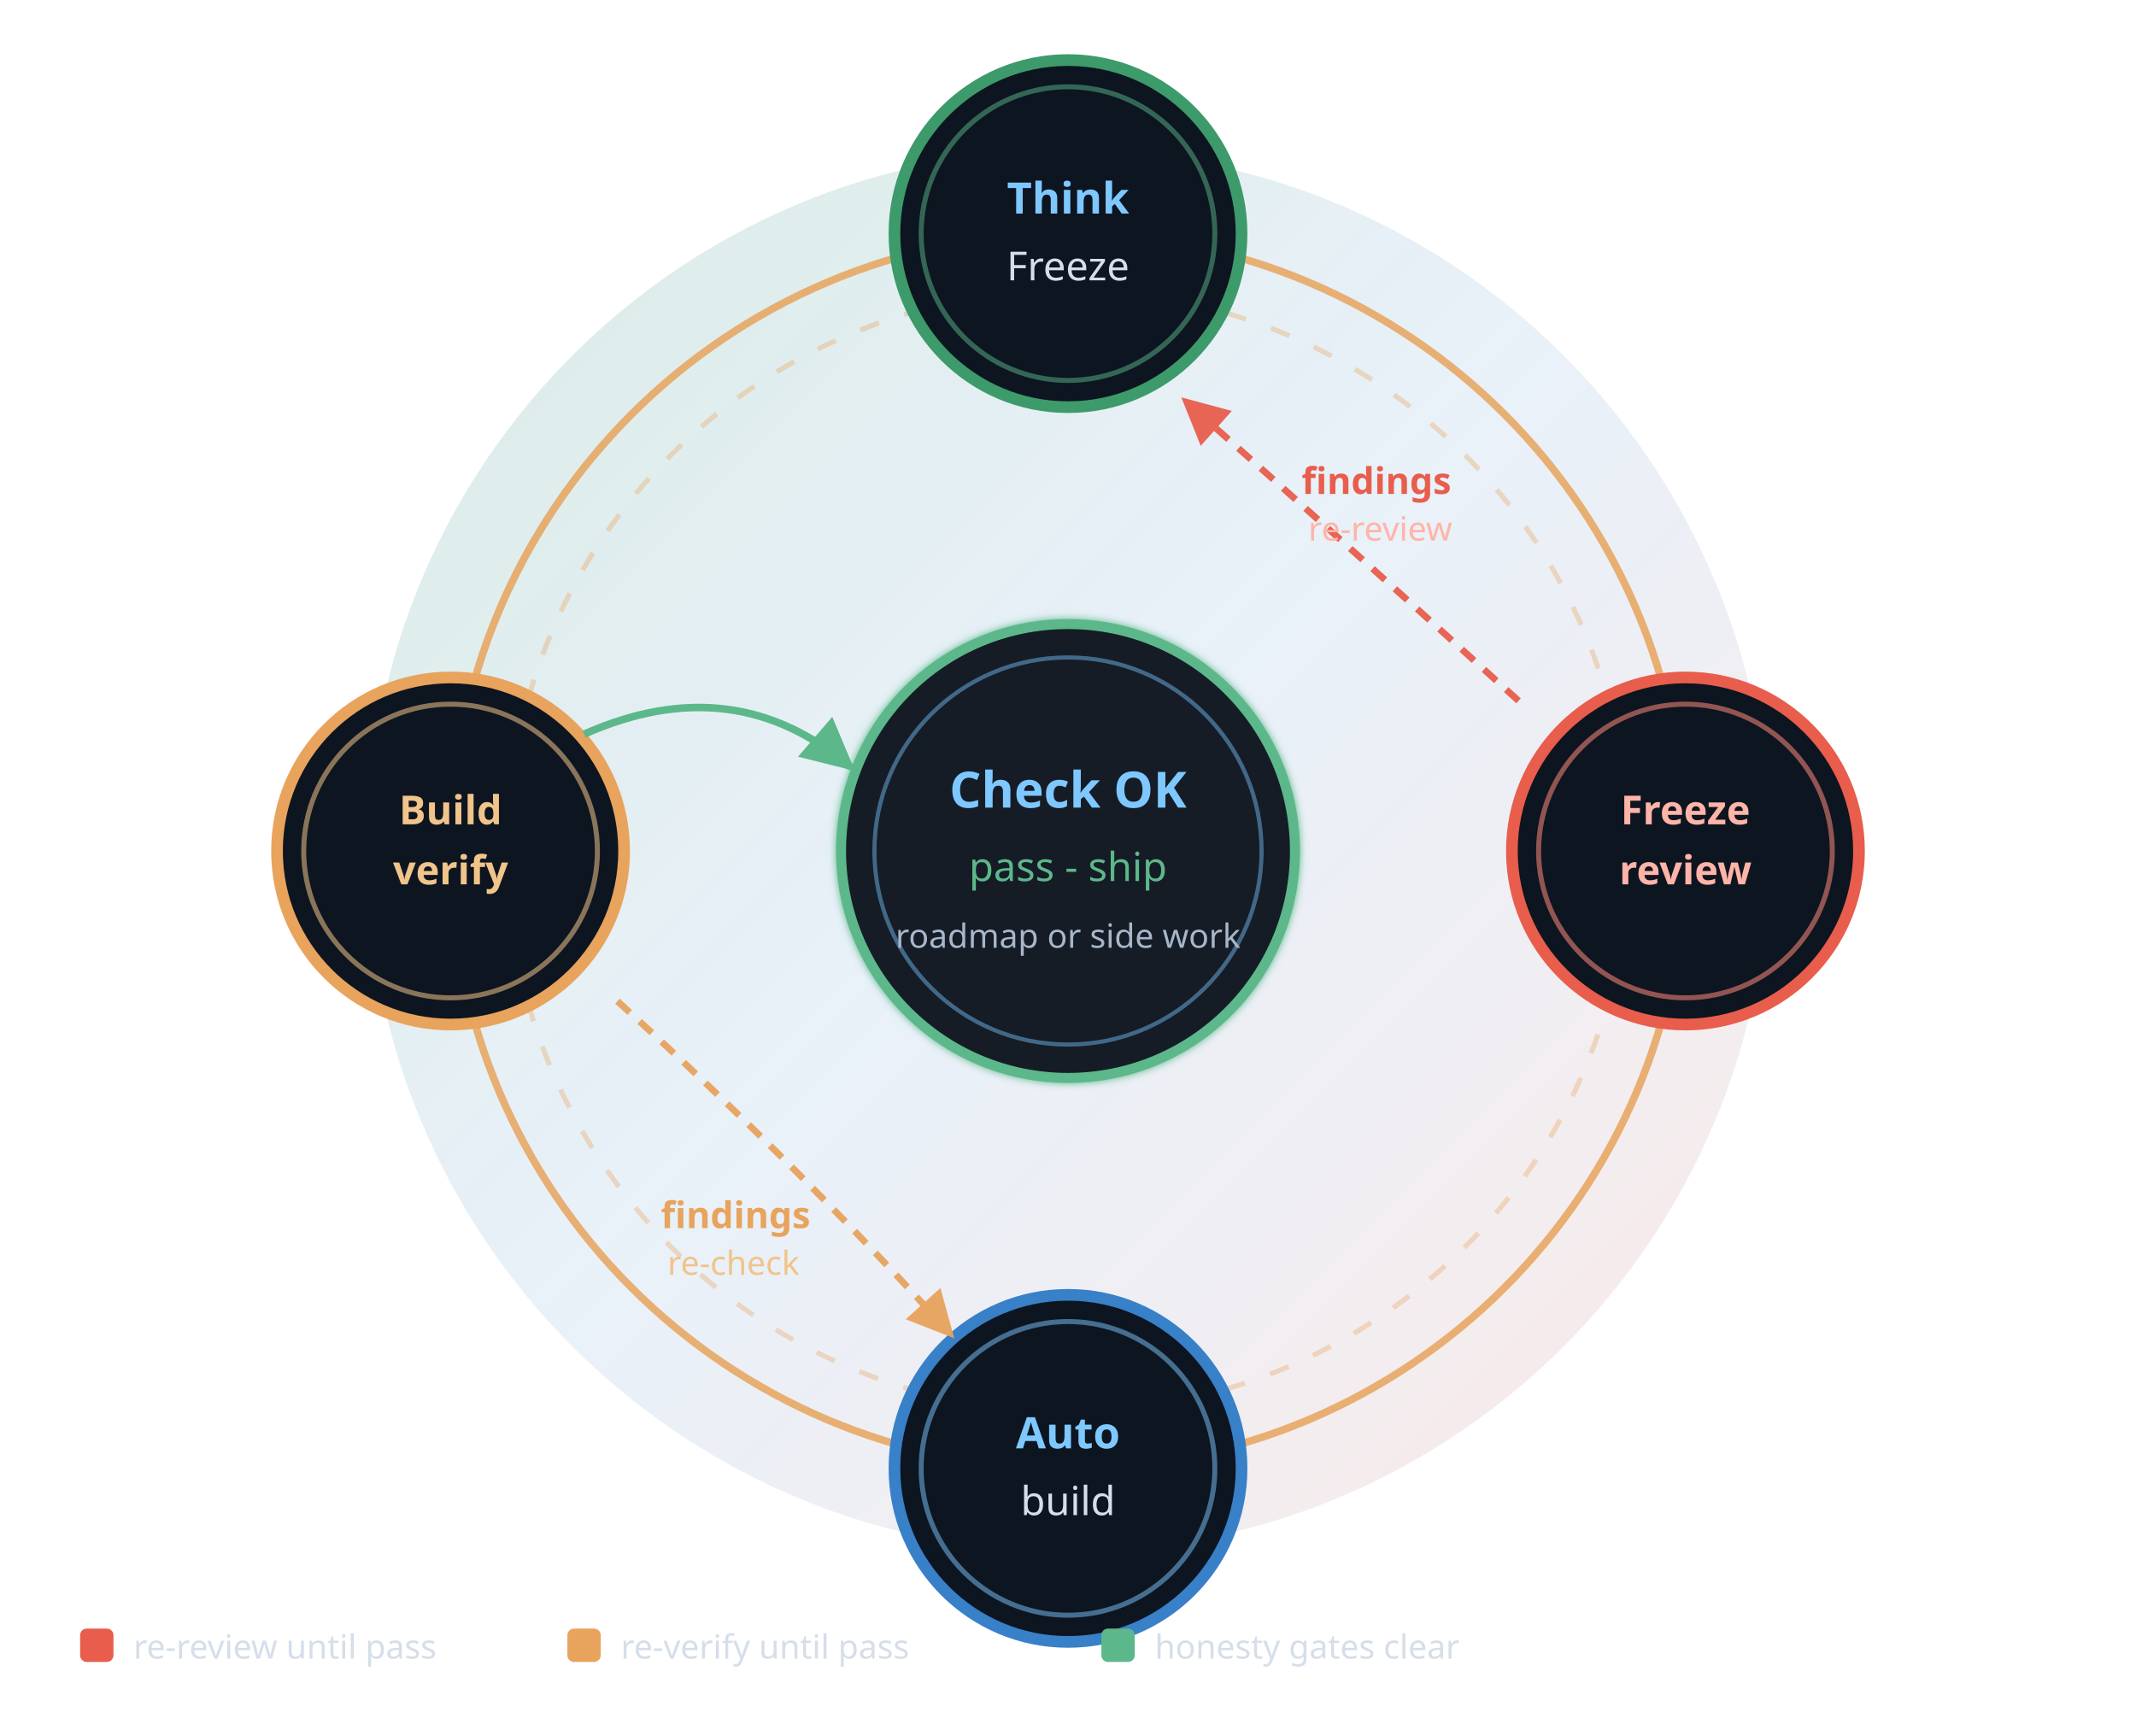
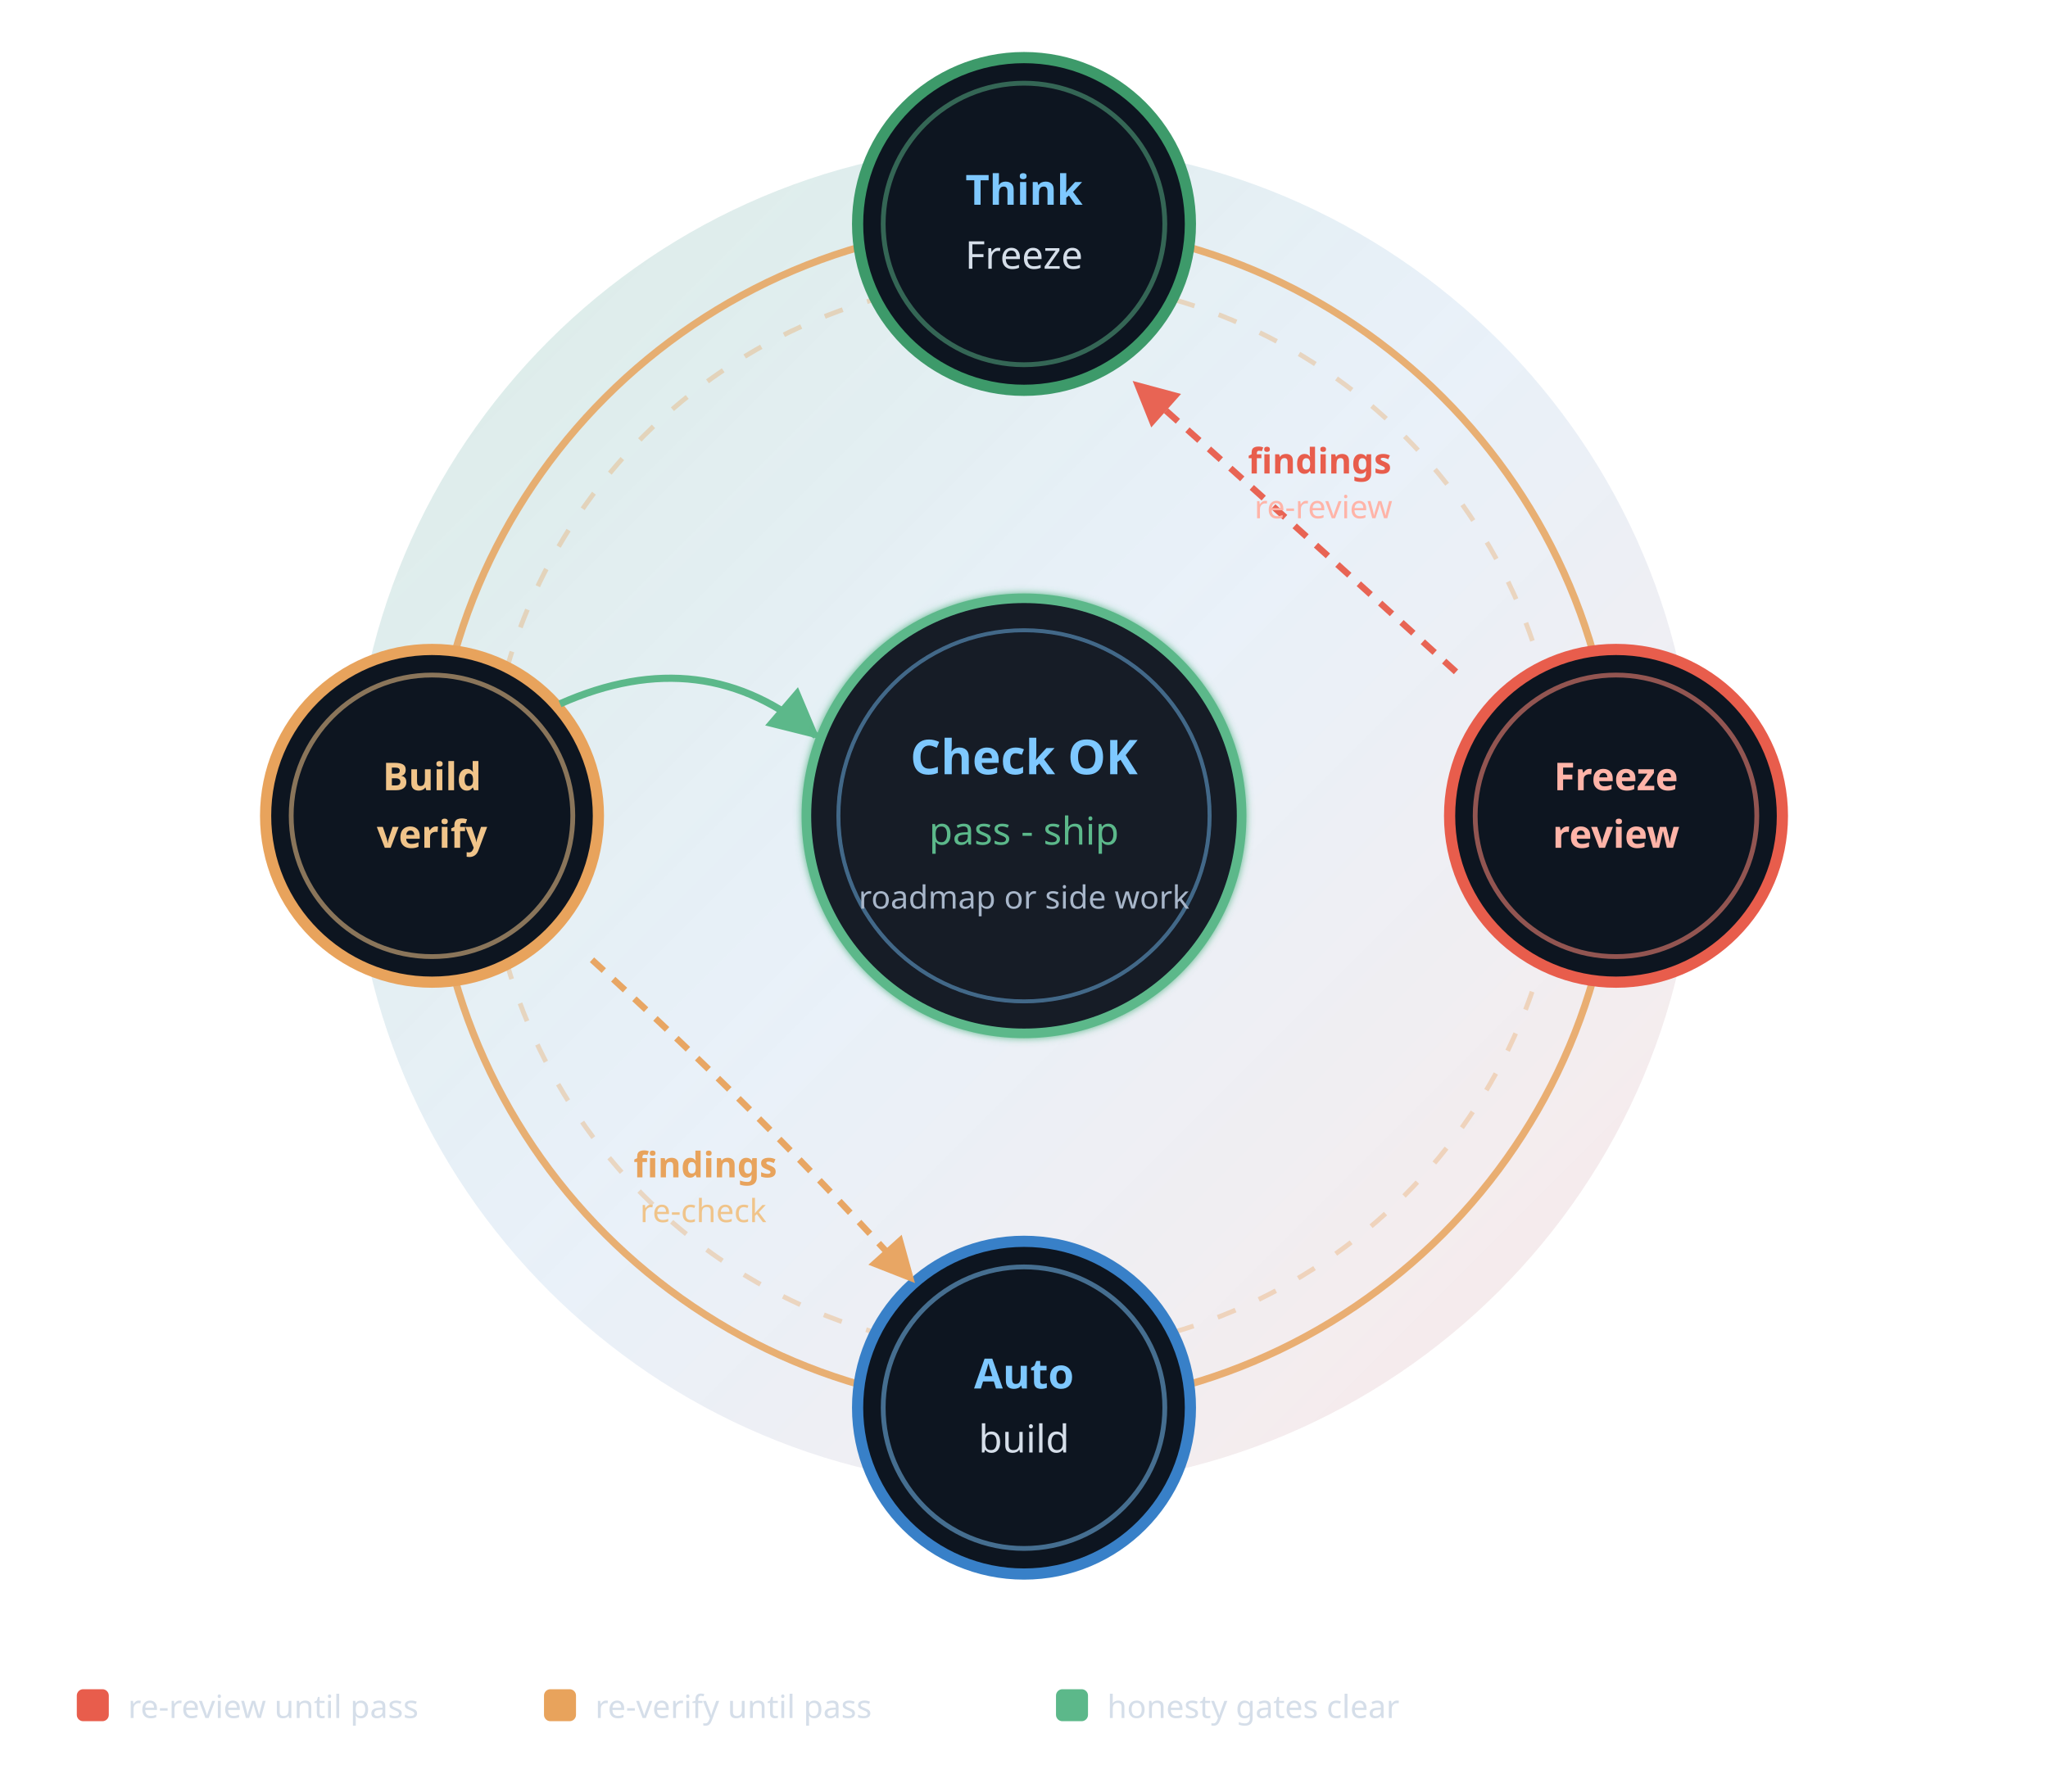
- <svg xmlns="http://www.w3.org/2000/svg" width="640" height="520" viewBox="0 0 640 520" role="img" aria-labelledby="hlTitle hlDesc">
+ <svg xmlns="http://www.w3.org/2000/svg" width="640" height="560" viewBox="0 0 640 560" role="img" aria-labelledby="hlTitle hlDesc">
  <defs>
    <linearGradient id="hlGlow" x1="0%" y1="0%" x2="100%" y2="100%">
      <stop offset="0%" stop-color="#3d9a6a" stop-opacity="0.35" />
      <stop offset="50%" stop-color="#3880c8" stop-opacity="0.2" />
      <stop offset="100%" stop-color="#e85d4c" stop-opacity="0.25" />
    </linearGradient>
    <filter id="hlSoft" x="-20%" y="-20%" width="140%" height="140%">
      <feGaussianBlur stdDeviation="1.2" result="b" />
      <feMerge>
        <feMergeNode in="b" />
        <feMergeNode in="SourceGraphic" />
      </feMerge>
    </filter>
    <marker id="hlArrow" viewBox="0 0 10 10" refX="9" refY="5" markerWidth="7" markerHeight="7" orient="auto-start-reverse">
      <path d="M0 0 L10 5 L0 10 z" fill="#e8a35c" />
    </marker>
    <marker id="hlArrowGreen" viewBox="0 0 10 10" refX="9" refY="5" markerWidth="7" markerHeight="7" orient="auto-start-reverse">
      <path d="M0 0 L10 5 L0 10 z" fill="#5cb88a" />
    </marker>
    <marker id="hlArrowRed" viewBox="0 0 10 10" refX="9" refY="5" markerWidth="7" markerHeight="7" orient="auto-start-reverse">
      <path d="M0 0 L10 5 L0 10 z" fill="#e85d4c" />
    </marker>
  </defs>
  <circle cx="320" cy="255" r="210" fill="url(#hlGlow)" opacity="0.55" />
  <circle cx="320" cy="255" r="168" fill="none" stroke="rgba(232,163,92,0.35)" stroke-width="1.5" stroke-dasharray="6 8" />
  <path d="M320 70            A185 185 0 0 1 505 255            A185 185 0 0 1 320 440            A185 185 0 0 1 135 255            A185 185 0 0 1 320 70" fill="none" stroke="#e8a35c" stroke-width="2.25" opacity="0.85" marker-mid="url(#hlArrow)" />
  <g transform="translate(320 70)">
    <circle r="52" fill="#0d1520" stroke="#3d9a6a" stroke-width="3.5" />
    <circle r="44" fill="none" stroke="#5cb88a" stroke-width="1.5" opacity="0.5" />
    <text text-anchor="middle" y="-6" font-family="IBM Plex Sans, Segoe UI, sans-serif" font-size="13" font-weight="700" fill="#7ec8ff">Think</text>
    <text text-anchor="middle" y="14" font-family="IBM Plex Sans, Segoe UI, sans-serif" font-size="12" fill="#d5dee9">Freeze</text>
  </g>
  <g transform="translate(505 255)">
    <circle r="52" fill="#0d1520" stroke="#e85d4c" stroke-width="3.5" />
    <circle r="44" fill="none" stroke="#ff8a7a" stroke-width="1.5" opacity="0.55" />
    <text text-anchor="middle" y="-8" font-family="IBM Plex Sans, Segoe UI, sans-serif" font-size="12" font-weight="700" fill="#ffb4a8">Freeze</text>
    <text text-anchor="middle" y="10" font-family="IBM Plex Sans, Segoe UI, sans-serif" font-size="12" font-weight="700" fill="#ffb4a8">review</text>
  </g>
  <g transform="translate(320 440)">
    <circle r="52" fill="#0d1520" stroke="#3880c8" stroke-width="3.5" />
    <circle r="44" fill="none" stroke="#7ec8ff" stroke-width="1.5" opacity="0.5" />
    <text text-anchor="middle" y="-6" font-family="IBM Plex Sans, Segoe UI, sans-serif" font-size="13" font-weight="700" fill="#7ec8ff">Auto</text>
    <text text-anchor="middle" y="14" font-family="IBM Plex Sans, Segoe UI, sans-serif" font-size="12" fill="#d5dee9">build</text>
  </g>
  <g transform="translate(135 255)">
    <circle r="52" fill="#0d1520" stroke="#e8a35c" stroke-width="3.5" />
    <circle r="44" fill="none" stroke="#f0c48a" stroke-width="1.5" opacity="0.55" />
    <text text-anchor="middle" y="-8" font-family="IBM Plex Sans, Segoe UI, sans-serif" font-size="12" font-weight="700" fill="#f0c48a">Build</text>
    <text text-anchor="middle" y="10" font-family="IBM Plex Sans, Segoe UI, sans-serif" font-size="12" font-weight="700" fill="#f0c48a">verify</text>
  </g>
  <path d="M455 210 Q400 160 355 120" fill="none" stroke="#e85d4c" stroke-width="2" stroke-dasharray="5 4" marker-end="url(#hlArrowRed)" opacity="0.95" />
  <text x="390" y="148" font-family="IBM Plex Sans, Segoe UI, sans-serif" font-size="11" font-weight="600" fill="#e85d4c">findings</text>
  <text x="392" y="162" font-family="IBM Plex Sans, Segoe UI, sans-serif" font-size="10" fill="#ffb4a8">re-review</text>
  <path d="M185 300 Q240 350 285 400" fill="none" stroke="#e8a35c" stroke-width="2" stroke-dasharray="5 4" marker-end="url(#hlArrow)" opacity="0.95" />
  <text x="198" y="368" font-family="IBM Plex Sans, Segoe UI, sans-serif" font-size="11" font-weight="600" fill="#e8a35c">findings</text>
  <text x="200" y="382" font-family="IBM Plex Sans, Segoe UI, sans-serif" font-size="10" fill="#f0c48a">re-check</text>
  <path d="M175 220 Q220 200 255 230" fill="none" stroke="#5cb88a" stroke-width="2.25" marker-end="url(#hlArrowGreen)" />
  <g filter="url(#hlSoft)">
    <circle cx="320" cy="255" r="68" fill="#121a26" stroke="#5cb88a" stroke-width="3" />
    <circle cx="320" cy="255" r="58" fill="none" stroke="#7ec8ff" stroke-width="1.25" opacity="0.45" />
    <text x="320" y="242" text-anchor="middle" font-family="IBM Plex Sans, Segoe UI, sans-serif" font-size="15" font-weight="700" fill="#7ec8ff">Check OK</text>
    <text x="320" y="264" text-anchor="middle" font-family="IBM Plex Sans, Segoe UI, sans-serif" font-size="12" fill="#5cb88a">pass - ship</text>
    <text x="320" y="284" text-anchor="middle" font-family="IBM Plex Sans, Segoe UI, sans-serif" font-size="10" fill="#a8b6c9">roadmap or side work</text>
  </g>
  <g font-family="IBM Plex Sans, Segoe UI, sans-serif" font-size="10">
-     <rect x="24" y="488" width="10" height="10" rx="2" fill="#e85d4c" />
-     <text x="40" y="497" fill="#d5dee9">re-review until pass</text>
-     <rect x="170" y="488" width="10" height="10" rx="2" fill="#e8a35c" />
-     <text x="186" y="497" fill="#d5dee9">re-verify until pass</text>
-     <rect x="330" y="488" width="10" height="10" rx="2" fill="#5cb88a" />
-     <text x="346" y="497" fill="#d5dee9">honesty gates clear</text>
+     <rect x="24" y="528" width="10" height="10" rx="2" fill="#e85d4c" />
+     <text x="40" y="537" fill="#d5dee9">re-review until pass</text>
+     <rect x="170" y="528" width="10" height="10" rx="2" fill="#e8a35c" />
+     <text x="186" y="537" fill="#d5dee9">re-verify until pass</text>
+     <rect x="330" y="528" width="10" height="10" rx="2" fill="#5cb88a" />
+     <text x="346" y="537" fill="#d5dee9">honesty gates clear</text>
  </g>
</svg>
